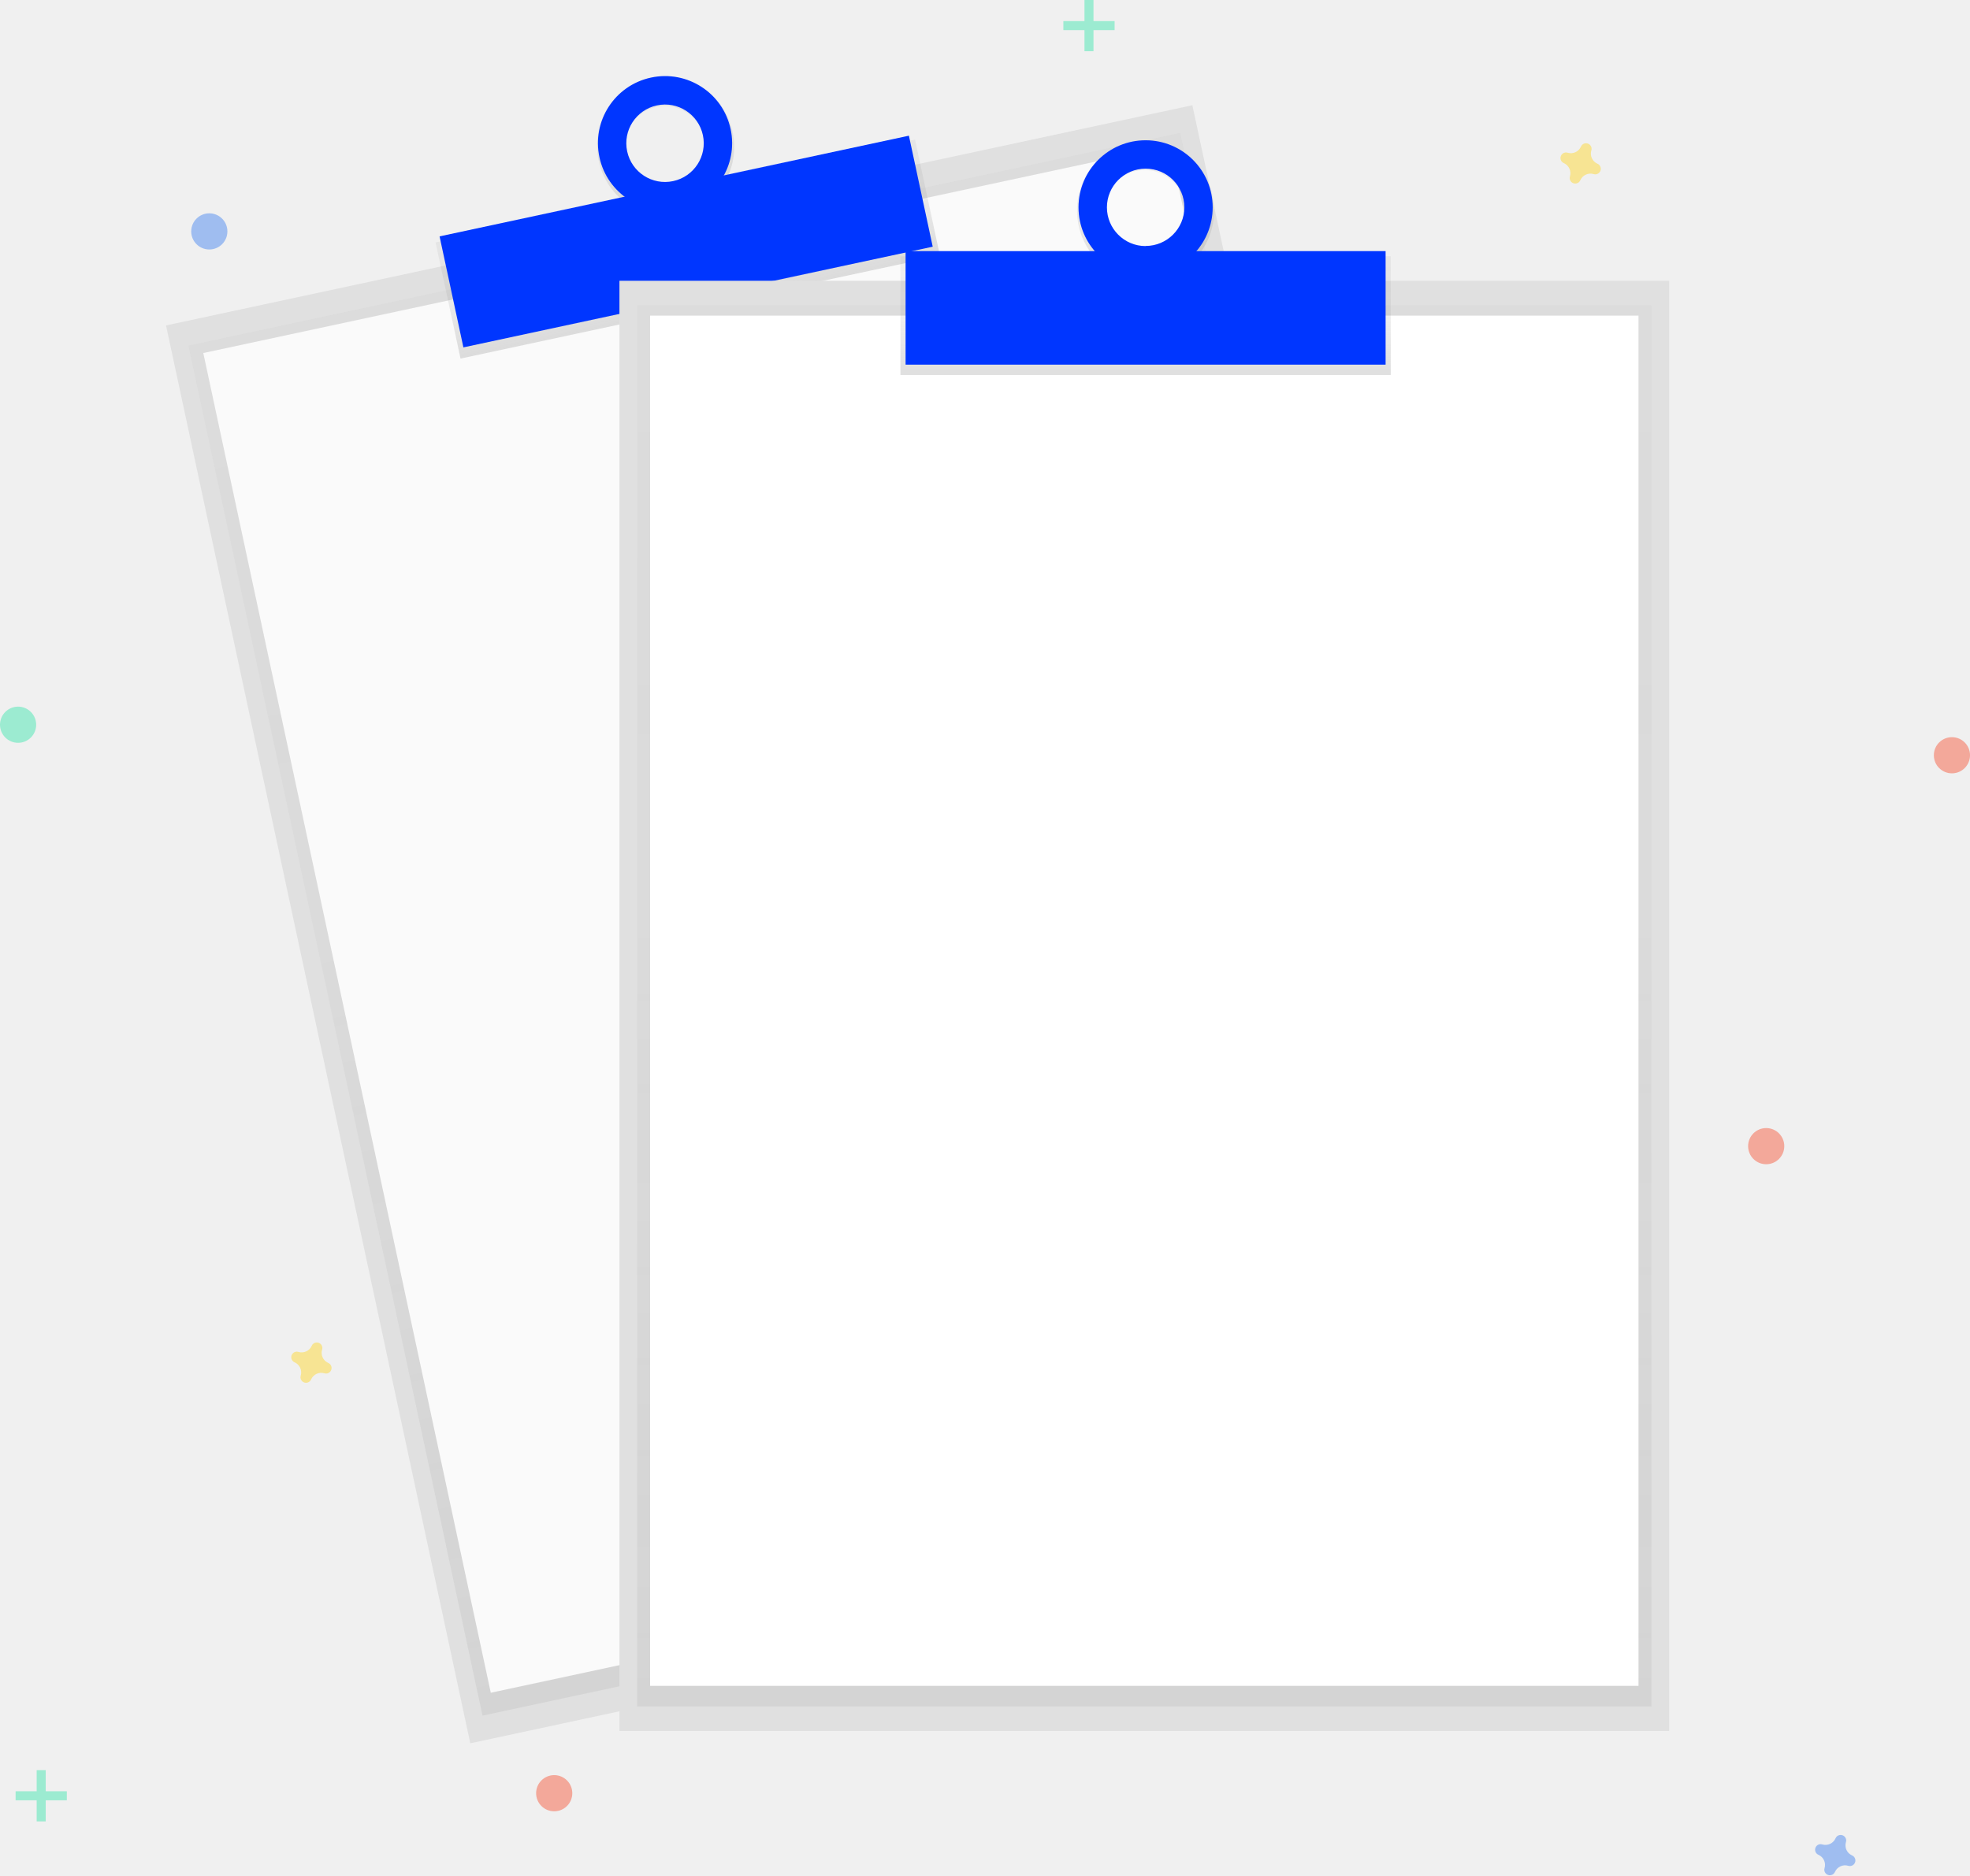
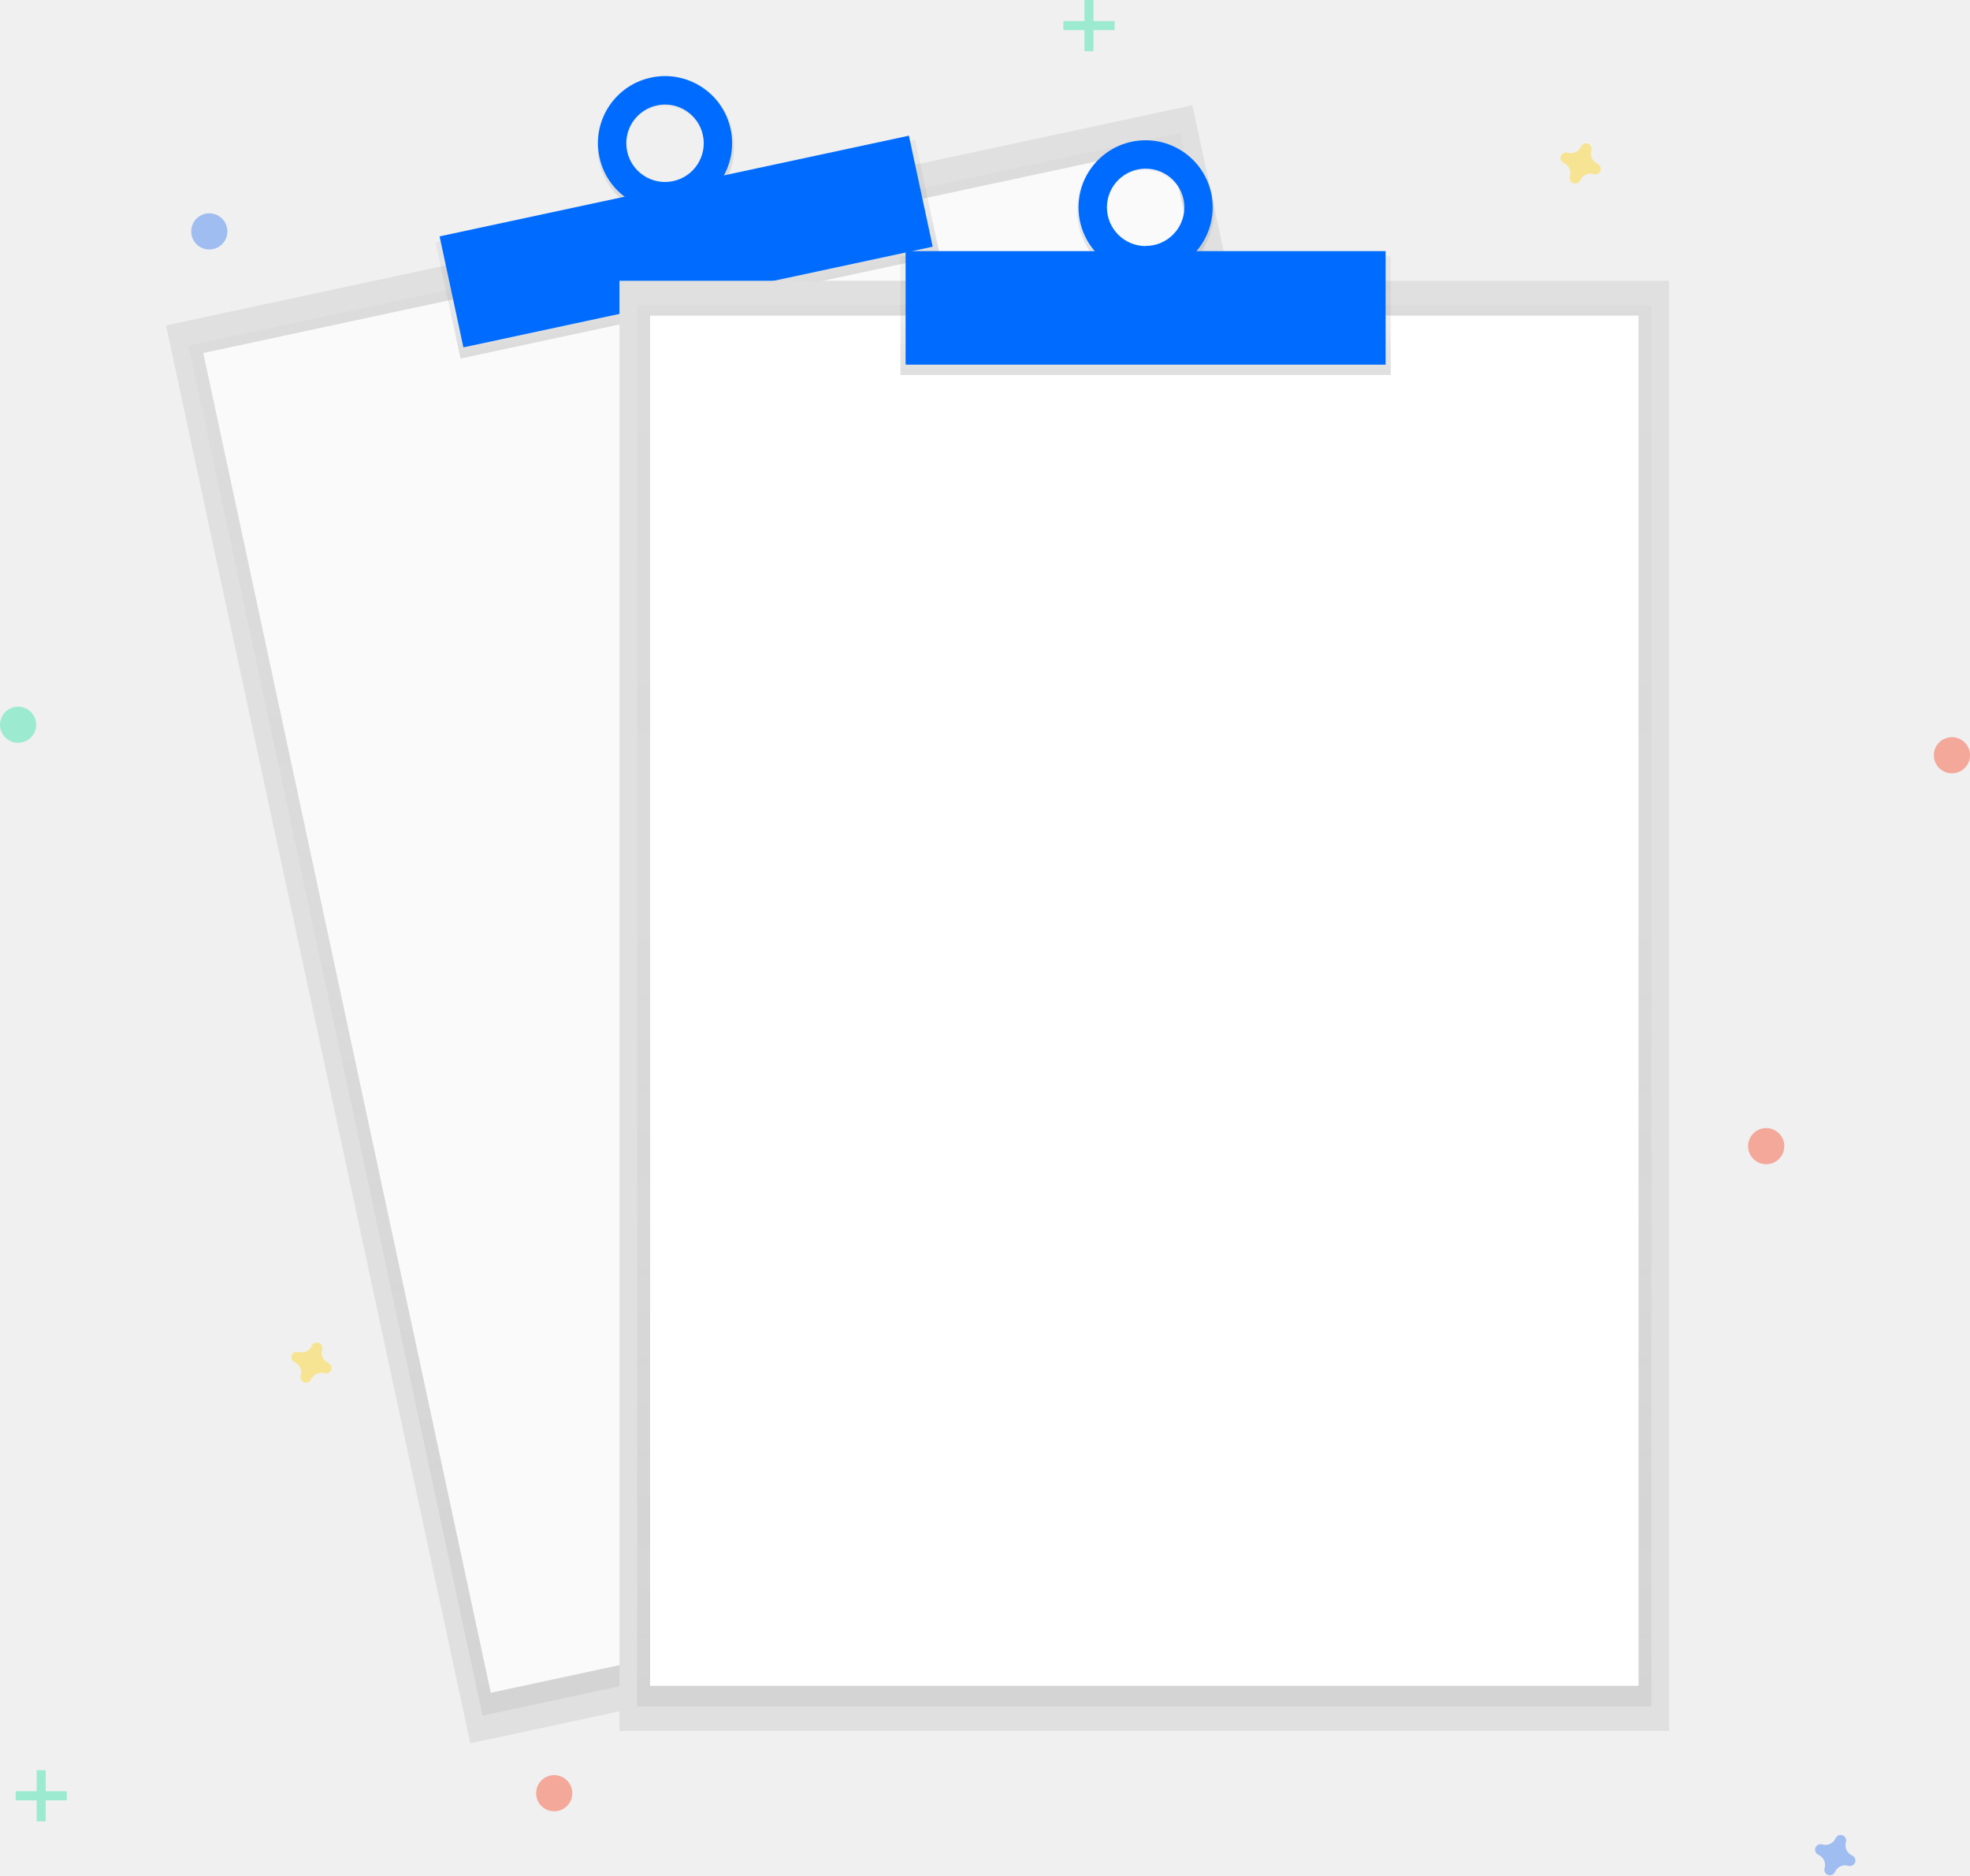
<svg xmlns="http://www.w3.org/2000/svg" xmlns:xlink="http://www.w3.org/1999/xlink" id="f20e0c25-d928-42cc-98d1-13cc230663ea" data-name="Layer 1" width="820.16" height="780.81" viewBox="0 0 820.16 780.81">
  <defs>
    <linearGradient id="07332201-7176-49c2-9908-6dc4a39c4716" x1="539.63" y1="734.6" x2="539.63" y2="151.19" gradientTransform="translate(-3.62 1.57)" gradientUnits="userSpaceOnUse">
      <stop offset="0" stop-color="gray" stop-opacity="0.25" />
      <stop offset="0.54" stop-color="gray" stop-opacity="0.12" />
      <stop offset="1" stop-color="gray" stop-opacity="0.1" />
    </linearGradient>
    <linearGradient id="0ee1ab3f-7ba2-4205-9d4a-9606ad702253" x1="540.17" y1="180.2" x2="540.17" y2="130.75" gradientTransform="translate(-63.92 7.85)" xlink:href="#07332201-7176-49c2-9908-6dc4a39c4716" />
    <linearGradient id="abca9755-bed1-4a97-b027-7f02ee3ffa09" x1="540.17" y1="140.86" x2="540.17" y2="82.43" gradientTransform="translate(-84.51 124.6) rotate(-12.11)" xlink:href="#07332201-7176-49c2-9908-6dc4a39c4716" />
    <linearGradient id="2632d424-e666-4ee4-9508-a494957e14ab" x1="476.4" y1="710.53" x2="476.4" y2="127.12" gradientTransform="matrix(1, 0, 0, 1, 0, 0)" xlink:href="#07332201-7176-49c2-9908-6dc4a39c4716" />
    <linearGradient id="97571ef7-1c83-4e06-b701-c2e47e77dca3" x1="476.94" y1="156.13" x2="476.94" y2="106.68" gradientTransform="matrix(1, 0, 0, 1, 0, 0)" xlink:href="#07332201-7176-49c2-9908-6dc4a39c4716" />
    <linearGradient id="7d32e13e-a0c7-49c4-af0e-066a2f8cb76e" x1="666.86" y1="176.39" x2="666.86" y2="117.95" gradientTransform="matrix(1, 0, 0, 1, 0, 0)" xlink:href="#07332201-7176-49c2-9908-6dc4a39c4716" />
  </defs>
  <rect x="317.5" y="142.55" width="437.02" height="603.82" transform="translate(-271.22 62.72) rotate(-12.11)" fill="#e0e0e0" />
  <g opacity="0.5">
    <rect x="324.89" y="152.76" width="422.25" height="583.41" transform="translate(-271.22 62.72) rotate(-12.11)" fill="url(#07332201-7176-49c2-9908-6dc4a39c4716)" />
  </g>
  <rect x="329.81" y="157.1" width="411.5" height="570.52" transform="translate(-270.79 62.58) rotate(-12.11)" fill="#fafafa" />
  <rect x="374.18" y="138.6" width="204.14" height="49.45" transform="translate(-213.58 43.93) rotate(-12.11)" fill="url(#0ee1ab3f-7ba2-4205-9d4a-9606ad702253)" />
  <path d="M460.93,91.9c-15.41,3.31-25.16,18.78-21.77,34.55s18.62,25.89,34,22.58,25.16-18.78,21.77-34.55S476.34,88.59,460.93,91.9ZM470.6,137A16.86,16.86,0,1,1,483.16,117,16.66,16.66,0,0,1,470.6,137Z" transform="translate(-189.92 -59.59)" fill="url(#abca9755-bed1-4a97-b027-7f02ee3ffa09)" />
-   <rect x="375.66" y="136.55" width="199.84" height="47.27" transform="translate(-212.94 43.72) rotate(-12.11)" fill="#0036ff" />
-   <path d="M460.93,91.9a27.93,27.93,0,1,0,33.17,21.45A27.93,27.93,0,0,0,460.93,91.9ZM470.17,135a16.12,16.12,0,1,1,12.38-19.14A16.12,16.12,0,0,1,470.17,135Z" transform="translate(-189.92 -59.59)" fill="#0036ff" />
+   <rect x="375.66" y="136.55" width="199.84" height="47.27" transform="translate(-212.94 43.72) rotate(-12.11)" fill="#006cff" />
+   <path d="M460.93,91.9a27.93,27.93,0,1,0,33.17,21.45A27.93,27.93,0,0,0,460.93,91.9ZM470.17,135a16.12,16.12,0,1,1,12.38-19.14A16.12,16.12,0,0,1,470.17,135Z" transform="translate(-189.92 -59.59)" fill="#006cff" />
  <rect x="257.89" y="116.91" width="437.02" height="603.82" fill="#e0e0e0" />
  <g opacity="0.5">
    <rect x="265.28" y="127.12" width="422.25" height="583.41" fill="url(#2632d424-e666-4ee4-9508-a494957e14ab)" />
  </g>
  <rect x="270.65" y="131.42" width="411.5" height="570.52" fill="#fff" />
  <rect x="374.87" y="106.68" width="204.14" height="49.45" fill="url(#97571ef7-1c83-4e06-b701-c2e47e77dca3)" />
  <path d="M666.86,118c-15.76,0-28.54,13.08-28.54,29.22s12.78,29.22,28.54,29.22,28.54-13.08,28.54-29.22S682.62,118,666.86,118Zm0,46.08a16.86,16.86,0,1,1,16.46-16.86A16.66,16.66,0,0,1,666.86,164Z" transform="translate(-189.92 -59.59)" fill="url(#7d32e13e-a0c7-49c4-af0e-066a2f8cb76e)" />
-   <rect x="377.02" y="104.56" width="199.84" height="47.27" fill="#0036ff" />
-   <path d="M666.86,118a27.93,27.93,0,1,0,27.93,27.93A27.93,27.93,0,0,0,666.86,118Zm0,44.05A16.12,16.12,0,1,1,683,145.89,16.12,16.12,0,0,1,666.86,162Z" transform="translate(-189.92 -59.59)" fill="#0036ff" />
+   <rect x="377.02" y="104.56" width="199.84" height="47.27" fill="#006cff" />
+   <path d="M666.86,118a27.93,27.93,0,1,0,27.93,27.93A27.93,27.93,0,0,0,666.86,118Zm0,44.05A16.12,16.12,0,1,1,683,145.89,16.12,16.12,0,0,1,666.86,162Z" transform="translate(-189.92 -59.59)" fill="#006cff" />
  <g opacity="0.5">
    <rect x="15.27" y="737.05" width="3.76" height="21.33" fill="#47e6b1" />
    <rect x="205.19" y="796.65" width="3.76" height="21.33" transform="translate(824.47 540.65) rotate(90)" fill="#47e6b1" />
  </g>
  <g opacity="0.5">
    <rect x="451.49" width="3.76" height="21.33" fill="#47e6b1" />
    <rect x="641.4" y="59.59" width="3.76" height="21.33" transform="translate(523.63 -632.62) rotate(90)" fill="#47e6b1" />
  </g>
  <path d="M961,832.15a4.61,4.61,0,0,1-2.57-5.57,2.22,2.22,0,0,0,.1-.51h0a2.31,2.31,0,0,0-4.15-1.53h0a2.22,2.22,0,0,0-.26.45,4.61,4.61,0,0,1-5.57,2.57,2.22,2.22,0,0,0-.51-.1h0a2.31,2.31,0,0,0-1.53,4.15h0a2.22,2.22,0,0,0,.45.26,4.61,4.61,0,0,1,2.57,5.57,2.22,2.22,0,0,0-.1.51h0a2.31,2.31,0,0,0,4.15,1.53h0a2.22,2.22,0,0,0,.26-.45,4.61,4.61,0,0,1,5.57-2.57,2.22,2.22,0,0,0,.51.1h0a2.31,2.31,0,0,0,1.53-4.15h0A2.22,2.22,0,0,0,961,832.15Z" transform="translate(-189.92 -59.59)" fill="#4d8af0" opacity="0.5" />
  <path d="M326.59,627.09a4.61,4.61,0,0,1-2.57-5.57,2.22,2.22,0,0,0,.1-.51h0a2.31,2.31,0,0,0-4.15-1.53h0a2.22,2.22,0,0,0-.26.45,4.61,4.61,0,0,1-5.57,2.57,2.22,2.22,0,0,0-.51-.1h0a2.31,2.31,0,0,0-1.53,4.15h0a2.22,2.22,0,0,0,.45.26,4.61,4.61,0,0,1,2.57,5.57,2.22,2.22,0,0,0-.1.51h0a2.31,2.31,0,0,0,4.15,1.53h0a2.22,2.22,0,0,0,.26-.45A4.61,4.61,0,0,1,325,631.4a2.22,2.22,0,0,0,.51.1h0a2.31,2.31,0,0,0,1.53-4.15h0A2.22,2.22,0,0,0,326.59,627.09Z" transform="translate(-189.92 -59.59)" fill="#fdd835" opacity="0.5" />
  <path d="M855,127.77a4.61,4.61,0,0,1-2.57-5.57,2.22,2.22,0,0,0,.1-.51h0a2.31,2.31,0,0,0-4.15-1.53h0a2.22,2.22,0,0,0-.26.45,4.61,4.61,0,0,1-5.57,2.57,2.22,2.22,0,0,0-.51-.1h0a2.31,2.31,0,0,0-1.53,4.15h0a2.22,2.22,0,0,0,.45.26,4.61,4.61,0,0,1,2.57,5.57,2.22,2.22,0,0,0-.1.51h0a2.31,2.31,0,0,0,4.15,1.53h0a2.22,2.22,0,0,0,.26-.45,4.61,4.61,0,0,1,5.57-2.57,2.22,2.22,0,0,0,.51.1h0a2.31,2.31,0,0,0,1.53-4.15h0A2.22,2.22,0,0,0,855,127.77Z" transform="translate(-189.92 -59.59)" fill="#fdd835" opacity="0.5" />
  <circle cx="812.64" cy="314.47" r="7.53" fill="#f55f44" opacity="0.5" />
  <circle cx="230.73" cy="746.65" r="7.53" fill="#f55f44" opacity="0.5" />
  <circle cx="735.31" cy="477.23" r="7.53" fill="#f55f44" opacity="0.5" />
  <circle cx="87.14" cy="96.35" r="7.53" fill="#4d8af0" opacity="0.5" />
  <circle cx="7.53" cy="301.76" r="7.53" fill="#47e6b1" opacity="0.5" />
</svg>
